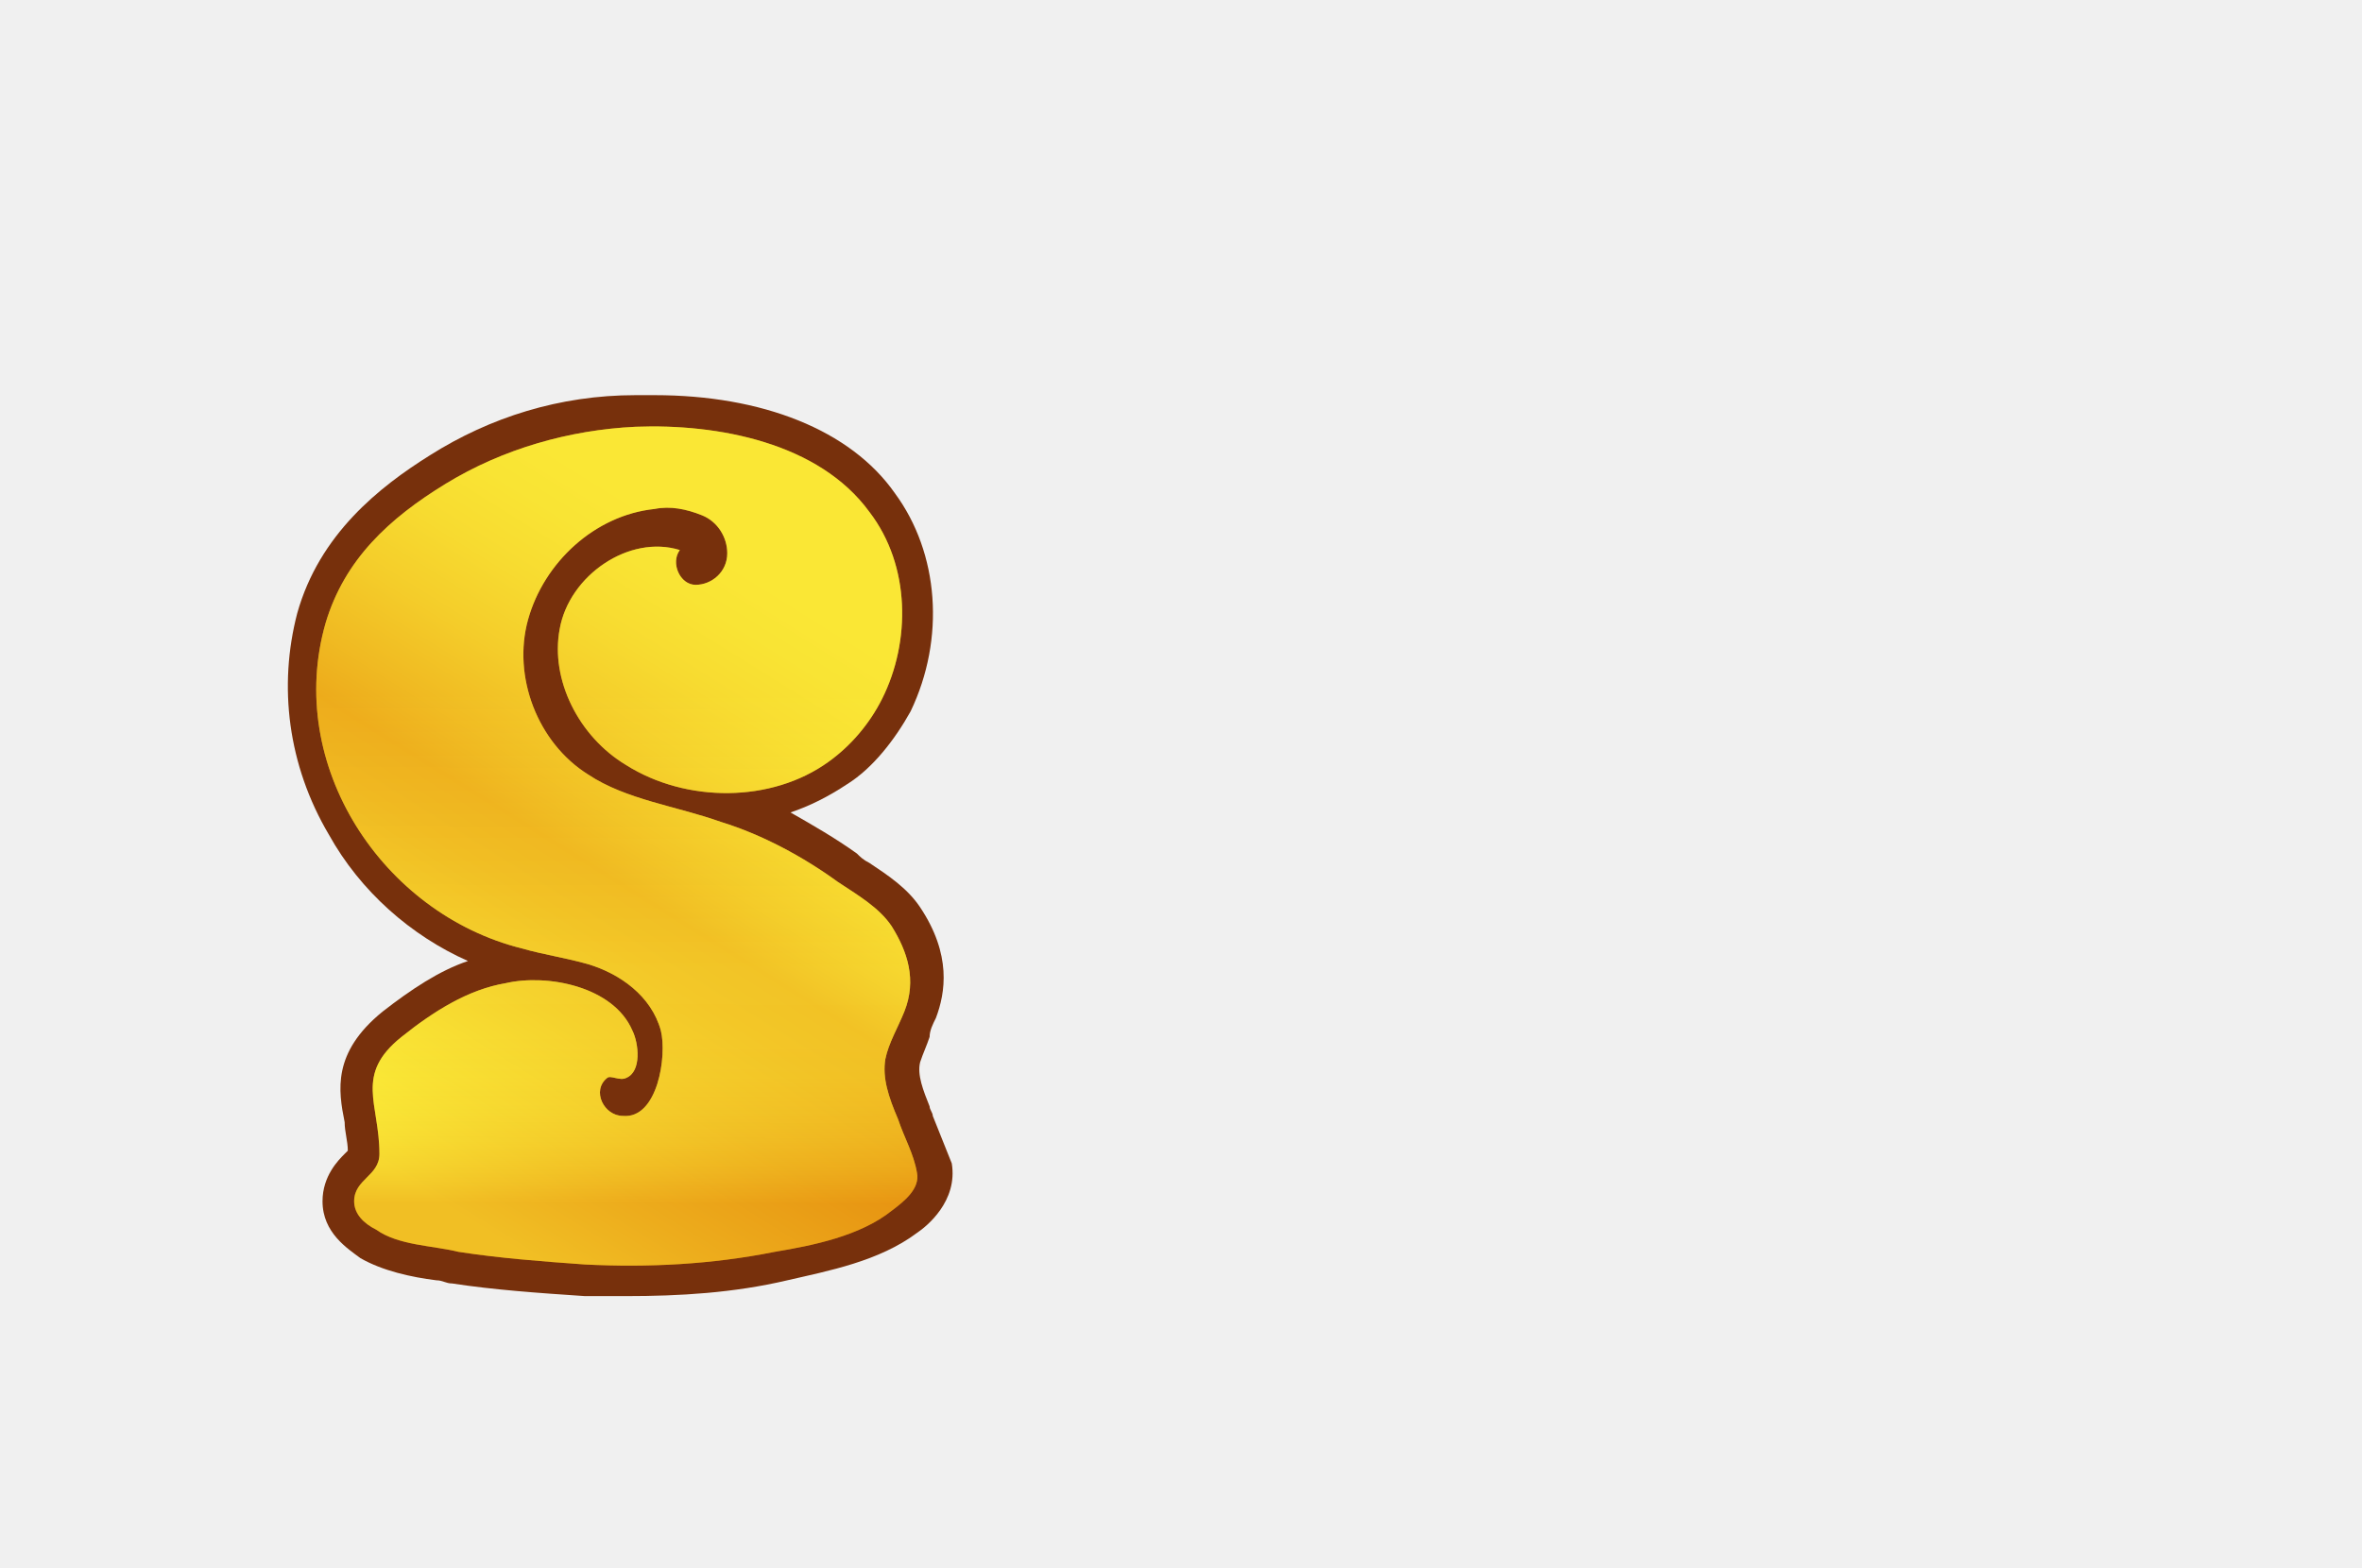
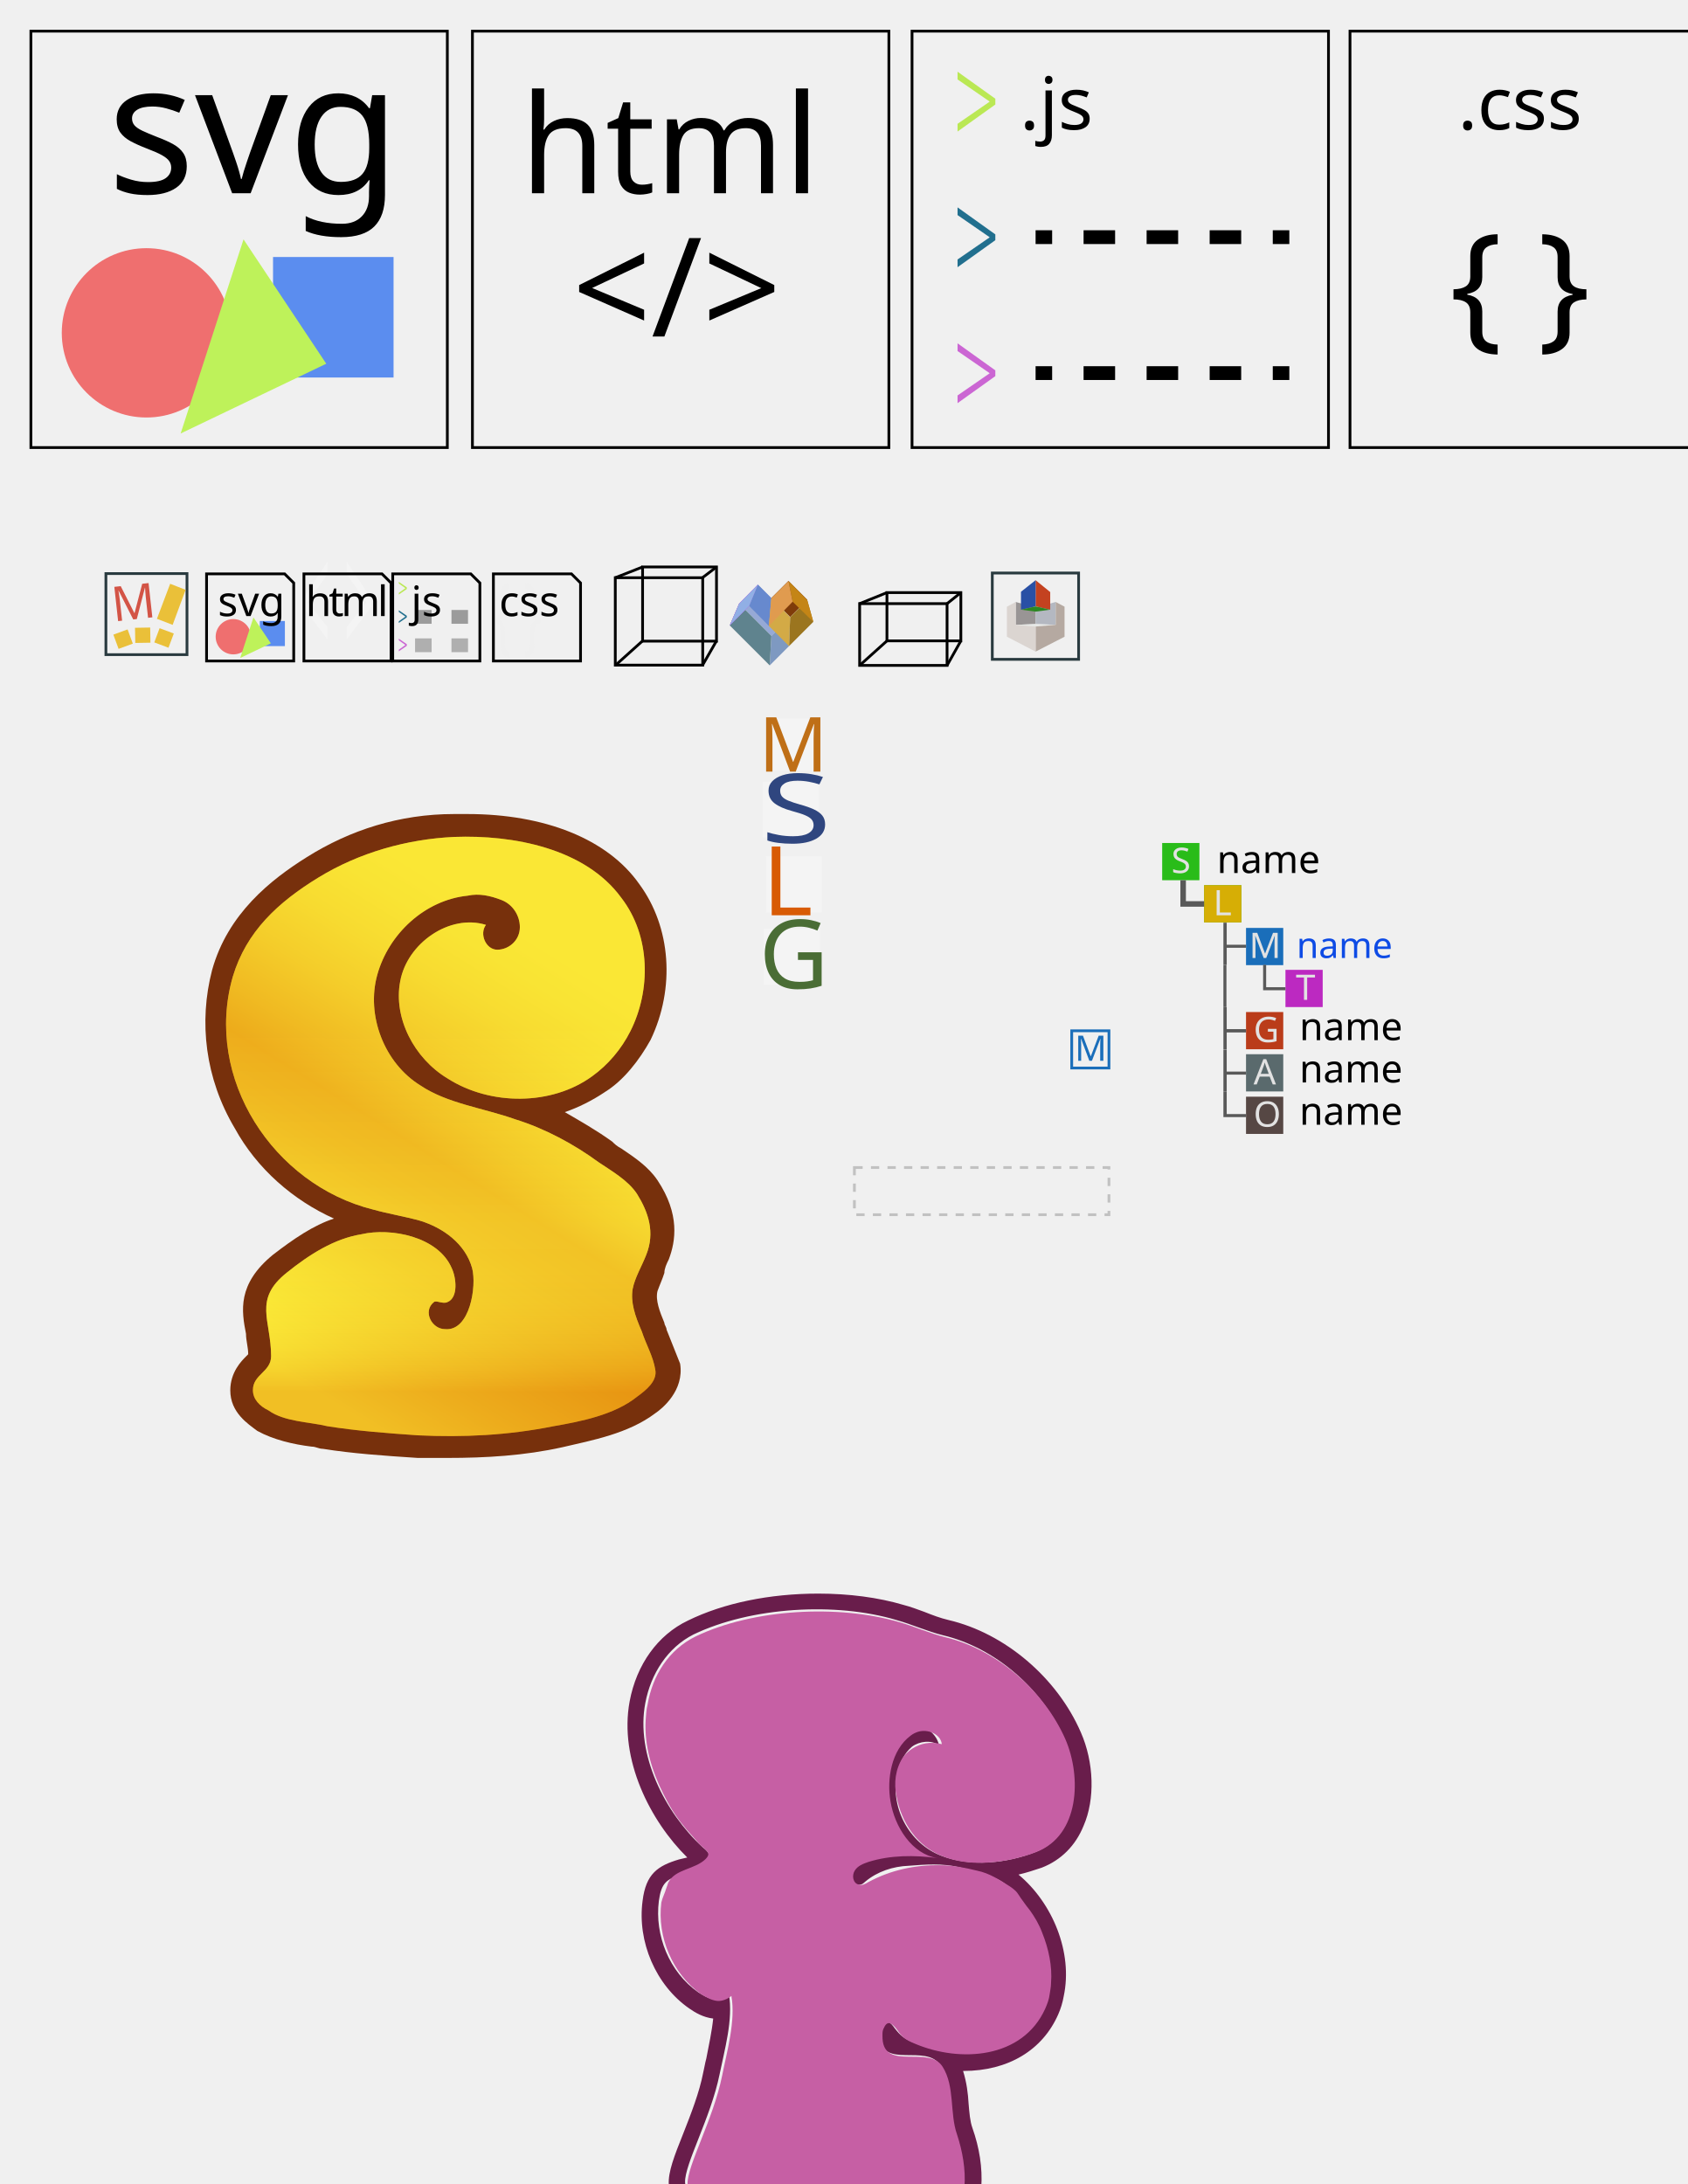
- <svg xmlns="http://www.w3.org/2000/svg" version="1.1" id="Layer_1" x="0px" y="0px" viewBox="0 0 74.7 49.6" enable-background="new 0 0 74.7 49.6" xml:space="preserve">
-   <g id="FluffyLogo" display="none">
-     <path display="inline" fill="#512548" d="M53.3,41.1c-2,0-6.7-0.3-6.8-2.9c0-0.6,0.3-1.3,0.6-2.3c0.3-0.8,0.7-1.7,0.9-2.6   c0-0.2,0.1-0.4,0.1-0.6c0.1-0.5,0.2-1,0.3-1.5c-0.4-0.1-0.7-0.3-0.9-0.4c-1.5-1-2.4-3-2.1-4.9c0-0.3,0.1-0.5,0.2-0.6   c0-0.1,0-0.1,0.1-0.2c0-0.1,0.1-0.3,0.2-0.4c0.2-0.4,0.6-0.8,1.1-1c-0.1-0.1-0.2-0.3-0.3-0.4c-0.4-0.5-0.7-1-1-1.6   c-0.6-1.2-0.9-2.5-0.9-3.6c0-0.3,0-0.5,0.1-0.8c0.3-1.7,1.3-3,2.6-3.6l0.2-0.1c2-0.9,4.4-1.4,6.7-1.4c5,0,9,2.2,10.6,5.9   c0.7,1.6,0.4,4.1-0.5,5.5c-0.4,0.6-1,1-1.7,1.3c0.1,0.1,0.3,0.2,0.4,0.4c1.2,1.4,0.6,4.4,0.6,4.4c-0.3,1.4-0.8,2.8-2.7,3.7   c-0.4,0.2-0.9,0.3-1.3,0.4c0.1,0.4,0.1,0.8,0.1,1.1c0,0.4,0,0.7,0.1,0.9l0,0.1l0,0.1c0.3,0.9,0.4,1.8,0.4,2.6   C60.2,40.9,54.4,41.1,53.3,41.1z" />
-     <path display="inline" fill="#CE3CAF" d="M57.3,19.4c-0.5,0-0.7,1-0.6,1.3c0,0.6,0.3,1.5,0.7,2c0.7,0.8,1.1,0.4,2.4,0.6   c1.1,0.2,3.3,0.5,3.9-0.4c0.8-1.1,1-3.3,0.4-4.6c-2.6-5.9-10.9-6.4-16-4c-0.1,0-0.1,0.1-0.2,0.1c-1.2,0.6-1.9,1.7-2.1,2.9   c0,0.2-0.1,0.4-0.1,0.7c0,1.1,0.3,2.2,0.8,3.2c0.2,0.5,0.5,1,0.9,1.4c0.2,0.2,0.3,0.4,0.5,0.6c0.1,0.1,0.2,0.2,0.3,0.3   c0.2,0.2,0.6,1.3,0.4,1.1c-0.5-0.5-1.6-0.2-1.9,0.4c0,0.1-0.1,0.2-0.1,0.2c-0.1,0.2-0.2,0.4-0.2,0.6c-0.2,1.5,0.5,3.1,1.7,3.9   c0.2,0.1,0.5,0.3,0.7,0.3c0.2,0,0.5-0.1,0.6-0.2c0.2,1.1-0.2,2.4-0.4,3.5c-0.4,1.9-1.5,3.9-1.5,4.6c0.1,2.8,11.8,2.5,12,0.1   c0-0.8-0.1-1.5-0.3-2.3c-0.4-0.7-0.1-0.9-0.4-1.7c-0.1-0.3-0.3-0.9-0.7-1c-0.6-0.1-0.7-0.1-1.4-0.2c-0.7-0.1-1.9-0.7-2-1.5   c-0.1-0.6,0.3-0.9,0.8-0.7c0.5,0.2,0.4,0.6,0.8,0.9c0.4,0.3,0.7,0.5,1.2,0.6c0.9,0.2,2.3,0.2,3.2-0.2c1.4-0.7,1.9-1.6,2.1-3   c0.1-0.8,0.2-1.6,0-2.3c-0.4-1.1-1.5-2.1-2.6-2.4c-0.9-0.3-2.3-0.5-3.3-0.2c-0.3,0.1-1.2,0.2-1.3,0.5c-0.1,0.1,0.5,0.5,0.4,0.6   c-0.3,0.7-1.7,0.1-1.7-0.5c0-0.4,0.2-0.8,0.5-1.1c0.2-0.1,0.4-0.2,0.6-0.3c0.2-0.1,0.4,0,0.7-0.1c0.3-0.1,0.2-0.4,0.2-0.7   c-0.1-0.3-0.2-0.6-0.3-0.9c0-0.2-0.1-0.5-0.1-0.7c-0.2-1.1,0.1-2.2,1.1-2.8c0.3-0.2,0.6-0.3,0.9-0.3c0.4,0,0.7,0.4,0.9,0.6   c0.3,0.4,0.1,1-0.4,1.1c-0.3,0.1-0.4-0.1-0.6-0.3C57.5,19.4,57.4,19.4,57.3,19.4z" />
+ <svg xmlns="http://www.w3.org/2000/svg" version="1.1" id="Layer_1" x="0px" y="0px" viewBox="0 0 612 792" enable-background="new 0 0 612 792" xml:space="preserve">
+   <rect x="436.6" y="319.2" fill="none" width="92.3" height="17.1" />
+   <rect x="436.6" y="349.9" fill="none" width="92.3" height="17.1" />
+   <rect x="436.6" y="365.2" fill="none" width="92.3" height="17.1" />
+   <rect x="421.4" y="303.9" fill="none" width="107.5" height="17.1" />
+   <polygon fill="#96A9D6" points="279.7,230.6 268,218.9 274.8,212 279.7,216.9 286.5,223.8 " />
+   <rect x="281.4" y="212.9" transform="matrix(-0.7071 -0.7071 0.7071 -0.7071 334.9577 573.2538)" fill="#7F3C0A" width="9.7" height="8.8" />
+   <g id="FluffyLogo">
+     <path fill="#512548" d="M918.7,129.7c-16.4,0-54.9-2.5-55.7-23.8c0-4.9,2.5-10.7,4.9-18.8c2.5-6.6,5.7-13.9,7.4-21.3   c0-1.6,0.8-3.3,0.8-4.9c0.8-4.1,1.6-8.2,2.5-12.3c-3.3-0.8-5.7-2.5-7.4-3.3c-12.3-8.2-19.7-24.6-17.2-40.1c0-2.5,0.8-4.1,1.6-4.9   c0-0.8,0-0.8,0.8-1.6c0-0.8,0.8-2.5,1.6-3.3c1.6-3.3,4.9-6.6,9-8.2c-0.8-0.8-1.6-2.5-2.5-3.3c-3.3-4.1-5.7-8.2-8.2-13.1   c-4.9-9.8-7.4-20.5-7.4-29.5c0-2.5,0-4.1,0.8-6.6c2.5-13.9,10.7-24.6,21.3-29.5l1.6-0.8c16.4-7.4,36-11.5,54.9-11.5   c41,0,73.7,18,86.8,48.3c5.7,13.1,3.3,33.6-4.1,45.1c-3.3,4.9-8.2,8.2-13.9,10.7c0.8,0.8,2.5,1.6,3.3,3.3c9.8,11.5,4.9,36,4.9,36   c-2.5,11.5-6.6,22.9-22.1,30.3c-3.3,1.6-7.4,2.5-10.7,3.3c0.8,3.3,0.8,6.6,0.8,9c0,3.3,0,5.7,0.8,7.4v0.8v0.8   c2.5,7.4,3.3,14.7,3.3,21.3C975.2,128.1,927.7,129.7,918.7,129.7z" />
+     <path fill="#CE3CAF" d="M951.4-48.1c-4.1,0-5.7,8.2-4.9,10.7c0,4.9,2.5,12.3,5.7,16.4c5.7,6.6,9,3.3,19.7,4.9c9,1.6,27,4.1,32-3.3   c6.6-9,8.2-27,3.3-37.7c-21.3-48.3-89.3-52.4-131.1-32.8c-0.8,0-0.8,0.8-1.6,0.8c-9.8,4.9-15.6,13.9-17.2,23.8   c0,1.6-0.8,3.3-0.8,5.7c0,9,2.5,18,6.6,26.2c1.6,4.1,4.1,8.2,7.4,11.5c1.6,1.6,2.5,3.3,4.1,4.9c0.8,0.8,1.6,1.6,2.5,2.5   c1.6,1.6,4.9,10.7,3.3,9c-4.1-4.1-13.1-1.6-15.6,3.3c0,0.8-0.8,1.6-0.8,1.6c-0.8,1.6-1.6,3.3-1.6,4.9c-1.6,12.3,4.1,25.4,13.9,32   c1.6,0.8,4.1,2.5,5.7,2.5c1.6,0,4.1-0.8,4.9-1.6c1.6,9-1.6,19.7-3.3,28.7c-3.3,15.6-12.3,32-12.3,37.7c0.8,22.9,96.7,20.5,98.3,0.8   c0-6.6-0.8-12.3-2.5-18.8c-3.3-5.7-0.8-7.4-3.3-13.9c-0.8-2.5-2.5-7.4-5.7-8.2c-4.9-0.8-5.7-0.8-11.5-1.6   c-5.7-0.8-15.6-5.7-16.4-12.3c-0.8-4.9,2.5-7.4,6.6-5.7c4.1,1.6,3.3,4.9,6.6,7.4s5.7,4.1,9.8,4.9c7.4,1.6,18.8,1.6,26.2-1.6   c11.5-5.7,15.6-13.1,17.2-24.6c0.8-6.6,1.6-13.1,0-18.8c-3.3-9-12.3-17.2-21.3-19.7c-7.4-2.5-18.8-4.1-27-1.6   c-2.5,0.8-9.8,1.6-10.7,4.1c-0.8,0.8,4.1,4.1,3.3,4.9c-2.5,5.7-13.9,0.8-13.9-4.1c0-3.3,1.6-6.6,4.1-9c1.6-0.8,3.3-1.6,4.9-2.5   c1.6-0.8,3.3,0,5.7-0.8c2.5-0.8,1.6-3.3,1.6-5.7c-0.8-2.5-1.6-4.9-2.5-7.4c0-1.6-0.8-4.1-0.8-5.7c-1.6-9,0.8-18,9-22.9   c2.5-1.6,4.9-2.5,7.4-2.5c3.3,0,5.7,3.3,7.4,4.9c2.5,3.3,0.8,8.2-3.3,9c-2.5,0.8-3.3-0.8-4.9-2.5C953.1-48.1,952.3-48.1,951.4-48.1   z" />
  </g>
  <g id="SquishyLogo">
-     <path fill="#77300C" d="M19.8,41c-0.4,0-0.9,0-1.3,0c-1.5-0.1-2.9-0.2-4.2-0.4c-0.2,0-0.3-0.1-0.5-0.1c-0.8-0.1-1.7-0.3-2.4-0.7   C11,39.5,10.2,39,10.2,38c0-0.8,0.5-1.3,0.7-1.5c0,0,0.1-0.1,0.1-0.1c0-0.3-0.1-0.6-0.1-0.9c-0.2-1-0.4-2.2,1.2-3.5   c0.9-0.7,1.8-1.3,2.7-1.6c-1.8-0.8-3.4-2.2-4.4-4c-1.3-2.2-1.6-4.7-1-7c0.7-2.5,2.6-4,4.2-5c1.9-1.2,4.1-1.9,6.5-1.9   c0.2,0,0.4,0,0.6,0c3.4,0,6.2,1.1,7.6,3.1c1.4,1.9,1.6,4.6,0.5,6.9c-0.5,0.9-1.2,1.8-2,2.3c-0.6,0.4-1.2,0.7-1.8,0.9   c0.7,0.4,1.4,0.8,2.1,1.3c0.1,0.1,0.2,0.2,0.4,0.3c0.6,0.4,1.2,0.8,1.6,1.4c1,1.5,0.8,2.7,0.5,3.5c-0.1,0.2-0.2,0.4-0.2,0.6   c-0.1,0.3-0.2,0.5-0.3,0.8c-0.1,0.4,0.1,0.9,0.3,1.4c0,0.1,0.1,0.2,0.1,0.3c0.2,0.5,0.4,1,0.6,1.5c0.2,1.2-0.8,2-1.1,2.2   c-1.2,0.9-2.8,1.2-4.1,1.5C23.2,40.9,21.5,41,19.8,41z" />
-     <linearGradient id="SVGID_1_" gradientUnits="userSpaceOnUse" x1="19.616" y1="14.664" x2="19.533" y2="38.58">
+     <path fill="#77300C" d="M162.2,528.7c-3.3,0-7.4,0-10.7,0c-12.3-0.8-23.8-1.6-34.4-3.3c-1.6,0-2.5-0.8-4.1-0.8   c-6.6-0.8-13.9-2.5-19.7-5.7c-3.3-2.5-9.8-6.6-9.8-14.7c0-6.6,4.1-10.7,5.7-12.3l0.8-0.8c0-2.5-0.8-4.9-0.8-7.4   c-1.6-8.2-3.3-18,9.8-28.7c7.4-5.7,14.7-10.7,22.1-13.1c-14.7-6.6-27.9-18-36-32.8c-10.7-18-13.1-38.5-8.2-57.3   c5.7-20.5,21.3-32.8,34.4-41c15.6-9.8,33.6-15.6,53.3-15.6c1.6,0,3.3,0,4.9,0c27.9,0,50.8,9,62.3,25.4   c11.5,15.6,13.1,37.7,4.1,56.5c-4.1,7.4-9.8,14.7-16.4,18.8c-4.9,3.3-9.8,5.7-14.7,7.4c5.7,3.3,11.5,6.6,17.2,10.7   c0.8,0.8,1.6,1.6,3.3,2.5c4.9,3.3,9.8,6.6,13.1,11.5c8.2,12.3,6.6,22.1,4.1,28.7c-0.8,1.6-1.6,3.3-1.6,4.9   c-0.8,2.5-1.6,4.1-2.5,6.6c-0.8,3.3,0.8,7.4,2.5,11.5c0,0.8,0.8,1.6,0.8,2.5c1.6,4.1,3.3,8.2,4.9,12.3c1.6,9.8-6.6,16.4-9,18   c-9.8,7.4-22.9,9.8-33.6,12.3C190.1,527.9,176.1,528.7,162.2,528.7z" />
+     <linearGradient id="SVGID_1_" gradientUnits="userSpaceOnUse" x1="19.559" y1="777.337" x2="19.475" y2="753.42" gradientTransform="matrix(8.1928 0 0 -8.1928 3.051758e-005 6681.494)">
      <stop offset="0.306" style="stop-color:#F5CF2B" />
      <stop offset="0.577" style="stop-color:#FCF23A" />
      <stop offset="0.672" style="stop-color:#FFFF40" />
      <stop offset="0.758" style="stop-color:#FEFC3F" />
      <stop offset="0.811" style="stop-color:#FDF43B" />
      <stop offset="0.856" style="stop-color:#F9E535" />
      <stop offset="0.896" style="stop-color:#F5D12C" />
      <stop offset="0.933" style="stop-color:#EFB620" />
      <stop offset="0.967" style="stop-color:#E89512" />
      <stop offset="0.979" style="stop-color:#E5880C" />
    </linearGradient>
-     <path fill="url(#SVGID_1_)" d="M28.4,35.4c0.2,0.6,0.5,1.1,0.6,1.7c0.1,0.5-0.4,0.9-0.8,1.2c-1,0.8-2.5,1.1-3.7,1.3   c-2,0.4-4,0.5-6,0.4c-1.4-0.1-2.7-0.2-4-0.4c-0.8-0.2-1.9-0.2-2.6-0.7c-0.4-0.2-0.7-0.5-0.7-0.9c0-0.7,0.8-0.8,0.8-1.5   c0-1.6-0.8-2.5,0.7-3.7c1-0.8,2.1-1.5,3.3-1.7c1.3-0.3,3.4,0.1,4,1.5c0.2,0.4,0.3,1.3-0.2,1.5c-0.2,0.1-0.5-0.1-0.6,0   c-0.5,0.4-0.1,1.2,0.5,1.2c1.1,0.1,1.4-1.9,1.2-2.7c-0.3-1.1-1.3-1.8-2.3-2.1c-0.7-0.2-1.4-0.3-2.1-0.5c-4.4-1.1-7.5-5.8-6.2-10.3   c0.6-2,2-3.3,3.8-4.4c1.8-1.1,3.9-1.7,6-1.8c2.6-0.1,5.8,0.5,7.4,2.7c1.3,1.7,1.3,4.1,0.4,5.9c-0.4,0.8-1,1.5-1.7,2   c-1.8,1.3-4.5,1.3-6.4,0.1c-1.5-0.9-2.4-2.7-2.1-4.3c0.3-1.7,2.2-3,3.8-2.5c-0.3,0.4,0,1.1,0.5,1.1c0.5,0,1-0.4,1-1   c0-0.5-0.3-1-0.8-1.2c-0.5-0.2-1-0.3-1.5-0.2c-1.9,0.2-3.5,1.7-4,3.5c-0.5,1.8,0.3,3.9,1.9,4.9c1.2,0.8,2.8,1,4.2,1.5   c1.3,0.4,2.6,1.1,3.7,1.9c0.6,0.4,1.3,0.8,1.7,1.4c0.5,0.8,0.8,1.7,0.4,2.7c-0.2,0.5-0.5,1-0.6,1.5C27.9,34.1,28.1,34.7,28.4,35.4z   " />
-     <linearGradient id="SVGID_2_" gradientUnits="userSpaceOnUse" x1="25.378" y1="19.265" x2="13.753" y2="37.89">
+     <path fill="url(#SVGID_1_)" d="M232.7,482.8c1.6,4.9,4.1,9,4.9,13.9c0.8,4.1-3.3,7.4-6.6,9.8c-8.2,6.6-20.5,9-30.3,10.7   c-16.4,3.3-32.8,4.1-49.2,3.3c-11.5-0.8-22.1-1.6-32.8-3.3c-6.6-1.6-15.6-1.6-21.3-5.7c-3.3-1.6-5.7-4.1-5.7-7.4   c0-5.7,6.6-6.6,6.6-12.3c0-13.1-6.6-20.5,5.7-30.3c8.2-6.6,17.2-12.3,27-13.9c10.7-2.5,27.9,0.8,32.8,12.3   c1.6,3.3,2.5,10.7-1.6,12.3c-1.6,0.8-4.1-0.8-4.9,0c-4.1,3.3-0.8,9.8,4.1,9.8c9,0.8,11.5-15.6,9.8-22.1c-2.5-9-10.7-14.7-18.8-17.2   c-5.7-1.6-11.5-2.5-17.2-4.1c-36-9-61.4-47.5-50.8-84.4c4.9-16.4,16.4-27,31.1-36s32-13.9,49.2-14.7c21.3-0.8,47.5,4.1,60.6,22.1   c10.7,13.9,10.7,33.6,3.3,48.3c-3.3,6.6-8.2,12.3-13.9,16.4c-14.7,10.7-36.9,10.7-52.4,0.8c-12.3-7.4-19.7-22.1-17.2-35.2   c2.5-13.9,18-24.6,31.1-20.5c-2.5,3.3,0,9,4.1,9c4.1,0,8.2-3.3,8.2-8.2c0-4.1-2.5-8.2-6.6-9.8c-4.1-1.6-8.2-2.5-12.3-1.6   c-15.6,1.6-28.7,13.9-32.8,28.7c-4.1,14.7,2.5,32,15.6,40.1c9.8,6.6,22.9,8.2,34.4,12.3c10.7,3.3,21.3,9,30.3,15.6   c4.9,3.3,10.7,6.6,13.9,11.5c4.1,6.6,6.6,13.9,3.3,22.1c-1.6,4.1-4.1,8.2-4.9,12.3C228.6,472.2,230.2,477.1,232.7,482.8z" />
+     <linearGradient id="SVGID_2_" gradientUnits="userSpaceOnUse" x1="25.342" y1="772.758" x2="13.717" y2="754.133" gradientTransform="matrix(8.1928 0 0 -8.1928 3.051758e-005 6681.494)">
      <stop offset="0" style="stop-color:#FFFF40" />
      <stop offset="7.137145e-002" style="stop-color:#FEF93D" />
      <stop offset="0.167" style="stop-color:#FAE836" />
      <stop offset="0.277" style="stop-color:#F4CC2A" />
      <stop offset="0.396" style="stop-color:#EBA519" />
      <stop offset="0.473" style="stop-color:#E5880C" />
      <stop offset="0.556" style="stop-color:#E79110" />
      <stop offset="0.692" style="stop-color:#ECA91B" />
      <stop offset="0.862" style="stop-color:#F5D02C" />
      <stop offset="1" style="stop-color:#FDF53C" />
    </linearGradient>
-     <path opacity="0.5" fill="url(#SVGID_2_)" d="M28.4,35.4c0.2,0.6,0.5,1.1,0.6,1.7c0.1,0.5-0.4,0.9-0.8,1.2c-1,0.8-2.5,1.1-3.7,1.3   c-2,0.4-4,0.5-6,0.4c-1.4-0.1-2.7-0.2-4-0.4c-0.8-0.2-1.9-0.2-2.6-0.7c-0.4-0.2-0.7-0.5-0.7-0.9c0-0.7,0.8-0.8,0.8-1.5   c0-1.6-0.8-2.5,0.7-3.7c1-0.8,2.1-1.5,3.3-1.7c1.3-0.3,3.4,0.1,4,1.5c0.2,0.4,0.3,1.3-0.2,1.5c-0.2,0.1-0.5-0.1-0.6,0   c-0.5,0.4-0.1,1.2,0.5,1.2c1.1,0.1,1.4-1.9,1.2-2.7c-0.3-1.1-1.3-1.8-2.3-2.1c-0.7-0.2-1.4-0.3-2.1-0.5c-4.4-1.1-7.5-5.8-6.2-10.3   c0.6-2,2-3.3,3.8-4.4c1.8-1.1,3.9-1.7,6-1.8c2.6-0.1,5.8,0.5,7.4,2.7c1.3,1.7,1.3,4.1,0.4,5.9c-0.4,0.8-1,1.5-1.7,2   c-1.8,1.3-4.5,1.3-6.4,0.1c-1.5-0.9-2.4-2.7-2.1-4.3c0.3-1.7,2.2-3,3.8-2.5c-0.3,0.4,0,1.1,0.5,1.1c0.5,0,1-0.4,1-1   c0-0.5-0.3-1-0.8-1.2c-0.5-0.2-1-0.3-1.5-0.2c-1.9,0.2-3.5,1.7-4,3.5c-0.5,1.8,0.3,3.9,1.9,4.9c1.2,0.8,2.8,1,4.2,1.5   c1.3,0.4,2.6,1.1,3.7,1.9c0.6,0.4,1.3,0.8,1.7,1.4c0.5,0.8,0.8,1.7,0.4,2.7c-0.2,0.5-0.5,1-0.6,1.5C27.9,34.1,28.1,34.7,28.4,35.4z   " />
-   </g>
-   <linearGradient id="SVGID_3_" gradientUnits="userSpaceOnUse" x1="98.456" y1="13.443" x2="106.744" y2="36.307">
+     <path opacity="0.5" fill="url(#SVGID_2_)" enable-background="new    " d="M232.7,482.8c1.6,4.9,4.1,9,4.9,13.9   c0.8,4.1-3.3,7.4-6.6,9.8c-8.2,6.6-20.5,9-30.3,10.7c-16.4,3.3-32.8,4.1-49.2,3.3c-11.5-0.8-22.1-1.6-32.8-3.3   c-6.6-1.6-15.6-1.6-21.3-5.7c-3.3-1.6-5.7-4.1-5.7-7.4c0-5.7,6.6-6.6,6.6-12.3c0-13.1-6.6-20.5,5.7-30.3c8.2-6.6,17.2-12.3,27-13.9   c10.7-2.5,27.9,0.8,32.8,12.3c1.6,3.3,2.5,10.7-1.6,12.3c-1.6,0.8-4.1-0.8-4.9,0c-4.1,3.3-0.8,9.8,4.1,9.8   c9,0.8,11.5-15.6,9.8-22.1c-2.5-9-10.7-14.7-18.8-17.2c-5.7-1.6-11.5-2.5-17.2-4.1c-36-9-61.4-47.5-50.8-84.4   c4.9-16.4,16.4-27,31.1-36s32-13.9,49.2-14.7c21.3-0.8,47.5,4.1,60.6,22.1c10.7,13.9,10.7,33.6,3.3,48.3   c-3.3,6.6-8.2,12.3-13.9,16.4c-14.7,10.7-36.9,10.7-52.4,0.8c-12.3-7.4-19.7-22.1-17.2-35.2c2.5-13.9,18-24.6,31.1-20.5   c-2.5,3.3,0,9,4.1,9c4.1,0,8.2-3.3,8.2-8.2c0-4.1-2.5-8.2-6.6-9.8c-4.1-1.6-8.2-2.5-12.3-1.6c-15.6,1.6-28.7,13.9-32.8,28.7   c-4.1,14.7,2.5,32,15.6,40.1c9.8,6.6,22.9,8.2,34.4,12.3c10.7,3.3,21.3,9,30.3,15.6c4.9,3.3,10.7,6.6,13.9,11.5   c4.1,6.6,6.6,13.9,3.3,22.1c-1.6,4.1-4.1,8.2-4.9,12.3C228.6,472.2,230.2,477.1,232.7,482.8z" />
+   </g>
+   <linearGradient id="SVGID_3_" gradientUnits="userSpaceOnUse" x1="98.451" y1="778.555" x2="106.739" y2="755.691" gradientTransform="matrix(8.1928 0 0 -8.1928 3.051758e-005 6681.494)">
    <stop offset="0" style="stop-color:#FFFF40" />
    <stop offset="1" style="stop-color:#E5880C" />
  </linearGradient>
-   <rect x="88.4" y="9.9" fill="url(#SVGID_3_)" width="27.5" height="27.5" />
+   <rect x="724.2" y="273.9" fill="url(#SVGID_3_)" width="225.3" height="225.3" />
+   <g>
+     <g>
+       <path fill="#691D4B" d="M391.9,628.2c-8.6-19.8-27.5-35.9-47.9-40.7c-3-0.7-5.9-1.8-8.9-3c-2.5-0.9-4.8-1.8-7.5-2.5    c-9.1-2.7-19.8-4.1-30.9-4.1c-17.5,0-34.3,3.4-47.3,9.8c-10.9,5.2-18.6,15.9-21.1,29.3c-3.9,21.1,7.5,43.4,20.9,56.6    c-1.1,0.2-2,0.5-3,0.7c-7.7,2.3-12,5.2-13.2,15c-2,14.8,4.8,30.7,17,39.1c2,1.4,5,3.2,8.6,3.6c-0.5,4.8-1.6,9.8-2.5,14.5    c-0.5,1.8-0.7,3.4-1.1,5c-1.4,7.3-4.5,15.2-7.3,22.3c-3.2,8-5.5,13.9-5.2,18.4c0.9,21.1,42.7,22.7,55.4,22.7    c9.5,0,56.6-1.1,57.9-21.6c0.5-7.3-0.7-14.5-3.2-21.6c-0.9-2.5-1.1-5.5-1.4-8.9c-0.2-3.6-0.7-7.7-2-11.8h0.2    c16.1,0,28.6-7.5,34.3-20.5c0.9-2,1.6-4.3,2-6.6c3.4-15.9-4.1-33.9-16.4-44.1c3-0.7,5.7-1.6,8.4-2.5c7-2.7,12.3-8,15.2-15.2    C397.1,652.5,396.7,639.1,391.9,628.2z M375.5,671.6c-10.5,4.1-23.4,5.5-34.1,1.4c-12-4.5-19.1-18.2-15.9-30.7    c0.9-3.4,2.5-6.6,5.2-8.9c2.7-2,7-2.5,9.8-0.5c-1.1-5-6.6-8.4-11.6-7.3c-3.6,0.9-6.6,3.6-8.2,7c-1.6,3.4-2,7.3-2,10.9    c0,10,2.5,19.5,4.8,29.3c-2.5,0.7-4.8-1.1-7.3-0.5c-1.8,0.5-4.5,3-5.9,4.1c-1.4,1.1-2.3,2.7-2,4.5c0.2,1.8,2.3,3,3.9,2.5    c0.7-0.2,1.1-0.7,1.6-1.1c4.3-3.6,10-5.5,15.7-5.7c6.1-0.5,12.3-0.9,18.2,0.5c3.4,0.7,6.6,1.8,10,3c1.1,0.5,2.3,0.7,3.4,1.1    c5.2,2.3,9.5,7.7,12.5,12.5c3.4,5.5,5.9,11.6,6.6,18c0.5,3.6,0.5,7.3-0.5,10.9c-0.5,1.8-0.9,3.6-1.6,5.2    c-8.2,18.2-30.7,19.8-47.3,12.7c-3.2-1.4-4.3-2.3-6.4-5c-1.4-2-3.2-3.9-4.8-0.7c-0.5,1.1-0.5,2.5-0.5,3.9    c0.7,11.8,16.8,2.3,21.8,10.2c4.5,7.3,2.5,16.6,5.2,24.5c2,6.1,3.2,12.5,2.7,19.1c-1.1,19.5-99.3,22-100.4-1.1    c-0.2-6.6,9.3-23.4,12.5-39.1c1.8-8.9,5-20,3.4-29.1c-1.4,1.1-3.4,1.8-5.2,1.8c-2.3-0.2-4.1-1.4-5.9-2.5    c-10.5-7.3-15.9-20.7-14.3-33.2c0.9-6.4,2.7-8,8.6-9.5c3-0.9,10.5-0.9,10.2-5.7c-0.2-1.8-1.6-3.2-3-4.3    c-13.6-12.5-24.3-33.6-20.7-52.3c2-10.5,8-20,17.5-24.8c20.9-10,51.6-11.8,73.6-5.2c5.7,1.6,11.1,4.1,16.8,5.5    c18.9,4.5,35.9,19.3,43.6,37C391.9,644.3,391.2,665.4,375.5,671.6z" />
+     </g>
+     <path fill="#C65FA4" d="M330.8,634.1c-1.4,0.9-2.5,2-3.4,3.2c-2.7,4.1-3.4,9.3-2.3,14.3c1.8,9.5,7.5,18,16.8,21.6   c8.2,3.2,17.3,2.7,25.7,0.9c2.7-0.7,5.5-1.4,8.2-2.5c15.7-6.1,16.4-27.3,10.5-40.9c-7.7-17.5-24.8-32.5-43.6-37   c-5.7-1.4-11.1-3.9-16.8-5.5c-22-6.4-52.7-4.8-73.6,5.2c-9.8,4.8-15.7,14.1-17.5,24.8c-0.5,1.8-0.5,3.6-0.7,5.7   c-0.5,9.3,2.3,18.4,6.4,26.6c2,4.1,4.5,8.2,7.5,11.8c1.4,1.8,3,3.4,4.5,5.2c0.7,0.9,1.6,1.8,2.5,2.5c1.6,1.4,2.7,2.3,0.9,4.1   c-3.9,3.9-11.1,3.6-13.6,8.6c-0.2,0.7-0.5,1.4-0.7,2c-0.5,1.8-1.4,3.4-1.8,5.2c-1.6,12.5,4.1,25.9,14.3,33.2   c1.8,1.1,3.9,2.3,5.9,2.5c1.8,0.2,3.9-0.7,5.2-1.8c1.6,9.1-1.6,20-3.4,29.1c-3.2,15.7-12.7,32.5-12.5,39.1   c1.1,23.2,99.3,20.7,100.4,1.1c0.5-6.4-0.7-13-2.7-19.1c-2.7-7.7-0.7-17.3-5.2-24.5c-5-8-21.1,1.6-21.8-10.2c0-1.4-0.2-2.7,0.5-3.9   c1.4-3.2,3.2-1.4,4.8,0.7c1.8,2.7,3,3.6,6.4,5c16.4,7,39.1,5.5,47.3-12.7c0.7-1.6,1.4-3.4,1.6-5.2c0.2-1.4,0.5-2.7,0.5-4.1   c0.5-6.1-0.9-12.5-3.2-18.2c-1.1-3-2.7-5.7-4.5-8.2c-0.9-1.1-1.8-2.3-2.7-3.6c-0.9-1.1-1.6-2.7-2.7-3.6c-0.5-0.5-1.1-0.9-1.8-1.4   c-3.9-2.5-7.5-4.8-11.8-5.7c-4.5-1.1-8.9-2-13.4-2c-9.1-0.2-18.2,1.8-26.1,6.1c-1.1,0.7-2.5,1.4-3.6,0.9c-2-0.5-2.5-3.2-1.4-5   c1.1-1.8,3-2.5,5-3.2c8-2.5,16.6-2.5,25-1.4c-9.3-1.4-15.5-11.4-17-20.5c-1.4-8,0.2-18.6,7.3-23.9c0.9-0.7,1.8-1.1,2.7-1.4   c3.6-1.1,8.2,0.9,8.6,4.5C337.1,631.4,333.7,632.3,330.8,634.1z" />
+   </g>
+   <g>
+     <g>
+       <path fill="#BAE854" d="M360.9,37.9l-13.7,9.8v-2.8l11.6-8v-0.1l-11.6-8v-2.8l13.7,9.8V37.9z" />
+       <path fill="#216F8E" d="M360.9,87.1l-13.7,9.8v-2.8l11.6-8V86l-11.6-8v-2.8l13.7,9.8V87.1z" />
+       <path fill="#CB66D3" d="M360.9,136.4l-13.7,9.8v-2.8l11.6-8v-0.1l-11.6-8v-2.8l13.7,9.8V136.4z" />
+     </g>
+     <text transform="matrix(1 0 0 1 369.7706 46.9379)" font-family="'LucidaConsole'" font-size="26.385">.js</text>
+     <rect x="330.7" y="11.3" fill="none" stroke="#000000" stroke-miterlimit="10" width="151" height="151" />
+     <g>
+       <g>
+         <line fill="none" stroke="#000000" stroke-width="5" stroke-miterlimit="10" x1="375.5" y1="86" x2="381.5" y2="86" />
+         <line fill="none" stroke="#000000" stroke-width="5" stroke-miterlimit="10" stroke-dasharray="11.429,11.429" x1="392.9" y1="86" x2="455.8" y2="86" />
+         <line fill="none" stroke="#000000" stroke-width="5" stroke-miterlimit="10" x1="461.5" y1="86" x2="467.5" y2="86" />
+       </g>
+     </g>
+     <g>
+       <g>
+         <line fill="none" stroke="#000000" stroke-width="5" stroke-miterlimit="10" x1="375.5" y1="135.3" x2="381.5" y2="135.3" />
+         <line fill="none" stroke="#000000" stroke-width="5" stroke-miterlimit="10" stroke-dasharray="11.429,11.429" x1="392.9" y1="135.3" x2="455.8" y2="135.3" />
+         <line fill="none" stroke="#000000" stroke-width="5" stroke-miterlimit="10" x1="461.5" y1="135.3" x2="467.5" y2="135.3" />
+       </g>
+     </g>
+   </g>
+   <g>
+     <text transform="matrix(1 0 0 1 528.6188 46.9379)" font-family="'LucidaConsole'" font-size="26.385">.css</text>
+     <rect x="489.5" y="11.3" fill="none" stroke="#000000" stroke-miterlimit="10" width="151" height="151" />
+     <text transform="matrix(1 0 0 1 525.6185 120.6591)" font-family="'LucidaConsole'" font-size="50">{ }</text>
+   </g>
+   <g>
+     <text transform="matrix(1 0 0 1 188.6358 70.076)" font-family="'LucidaConsole'" font-size="50">html</text>
+     <rect x="171.3" y="11.3" fill="none" stroke="#000000" stroke-miterlimit="10" width="151" height="151" />
+     <text transform="matrix(1 0 0 1 207.5 122.0334)" font-family="'LucidaConsole'" font-size="50">&lt;/&gt;</text>
+   </g>
+   <g>
+     <text transform="matrix(1 0 0 1 38.922 70.0759)" font-family="'MyriadPro-Regular'" font-size="66.356">svg</text>
+     <rect x="11.2" y="11.3" fill="none" stroke="#000000" stroke-miterlimit="10" width="151" height="151" />
+     <rect x="99" y="93.2" fill="#5B8DEF" width="43.7" height="43.7" />
+     <circle fill="#EF6F6F" cx="53.1" cy="120.7" r="30.7" />
+     <polygon fill="#BEF25A" points="118.3,131.9 88.3,86.8 65.5,157.2  " />
+   </g>
+   <g>
+     <g>
+       <path fill="#BAE854" d="M147.5,213.6l-2.9,2v-0.6l2.4-1.7v0l-2.4-1.7v-0.6l2.9,2V213.6z" />
+       <path fill="#216F8E" d="M147.5,223.9l-2.9,2v-0.6l2.4-1.7v0l-2.4-1.7v-0.6l2.9,2V223.9z" />
+       <path fill="#CB66D3" d="M147.5,234.2l-2.9,2v-0.6l2.4-1.7v0l-2.4-1.7v-0.6l2.9,2V234.2z" />
+     </g>
+     <g>
+       <g>
+         <line fill="none" stroke="#9B9B9B" stroke-width="5" stroke-miterlimit="10" x1="150.5" y1="223.7" x2="156.5" y2="223.7" />
+         <line fill="none" stroke="#9B9B9B" stroke-width="5" stroke-miterlimit="10" x1="163.7" y1="223.7" x2="169.7" y2="223.7" />
+       </g>
+     </g>
+     <g>
+       <g>
+         <line fill="none" stroke="#AFAFAF" stroke-width="5" stroke-miterlimit="10" x1="150.5" y1="234" x2="156.5" y2="234" />
+         <line fill="none" stroke="#AFAFAF" stroke-width="5" stroke-miterlimit="10" x1="163.7" y1="234" x2="169.7" y2="234" />
+       </g>
+     </g>
+     <polygon fill="none" stroke="#000000" stroke-miterlimit="10" points="142.4,208.1 142.4,239.7 174,239.7 174,211.4 170.7,208.1     " />
+   </g>
+   <g>
+     <text transform="matrix(0.5487 0 0 1 178.9281 233.5508)" fill="#EFEFEF" font-family="'LucidaConsole'" font-size="31.176">{ }</text>
+     <polygon fill="none" stroke="#000000" stroke-miterlimit="10" points="178.9,208.1 178.9,239.7 210.5,239.7 210.5,211.4    207.2,208.1  " />
+   </g>
+   <g>
+     <text transform="matrix(0.3319 0 0 1 108.8474 238.5913)" fill="#F4F4F4" font-family="'LucidaConsole'" font-size="57.494">&lt; &gt;</text>
+     <polygon fill="none" stroke="#000000" stroke-miterlimit="10" points="110.2,208.1 110.2,239.7 141.8,239.7 141.8,211.4    138.5,208.1  " />
+   </g>
+   <g>
+     <rect x="94.2" y="225.2" fill="#5B8DEF" width="9.1" height="9.1" />
+     <circle fill="#EF6F6F" cx="84.6" cy="230.9" r="6.4" />
+     <polygon fill="#BEF25A" points="98.2,233.3 91.9,223.9 87.1,238.6  " />
+   </g>
+   <polygon fill="none" stroke="#000000" stroke-miterlimit="10" points="74.9,208.1 74.9,239.7 106.5,239.7 106.5,211.4 103.2,208.1   " />
+   <g>
+     <text transform="matrix(1 0 0 1 180.9998 223.4158)" font-family="'LucidaConsole'" font-size="15.175">css</text>
+   </g>
+   <g>
+     <text transform="matrix(1 0 0 1 149.0569 223.416)" font-family="'LucidaConsole'" font-size="15.175">js</text>
+   </g>
+   <g>
+     <text transform="matrix(1 0 0 1 110.8059 223.4158)" font-family="'LucidaConsole'" font-size="15.175" letter-spacing="-1">html</text>
+   </g>
+   <g>
+     <text transform="matrix(1 0 0 1 78.9824 223.4159)" font-family="'LucidaBright-Italic'" font-size="15.175">svg</text>
+   </g>
+   <rect x="233" y="205.6" fill="none" stroke="#000000" stroke-miterlimit="10" width="26.8" height="26.9" />
+   <rect x="223.1" y="209.5" fill="none" stroke="#000000" stroke-miterlimit="10" width="31.7" height="31.7" />
+   <line fill="none" stroke="#000000" stroke-miterlimit="10" x1="233" y1="205.6" x2="223.1" y2="209.5" />
+   <line fill="none" stroke="#000000" stroke-miterlimit="10" x1="254.7" y1="241.3" x2="259.8" y2="232.4" />
+   <line fill="none" stroke="#000000" stroke-miterlimit="10" x1="259.8" y1="205.6" x2="254.7" y2="209.5" />
+   <line fill="none" stroke="#000000" stroke-miterlimit="10" x1="233" y1="232.4" x2="223.1" y2="241.3" />
+   <rect x="321.6" y="214.9" fill="none" stroke="#000000" stroke-miterlimit="10" width="26.8" height="17.5" />
+   <rect x="311.7" y="218.9" fill="none" stroke="#000000" stroke-miterlimit="10" width="31.7" height="22.4" />
+   <line fill="none" stroke="#000000" stroke-miterlimit="10" x1="321.6" y1="214.9" x2="311.7" y2="218.9" />
+   <line fill="none" stroke="#000000" stroke-miterlimit="10" x1="343.4" y1="241.3" x2="348.4" y2="232.4" />
+   <line fill="none" stroke="#000000" stroke-miterlimit="10" x1="348.4" y1="214.9" x2="343.4" y2="218.9" />
+   <line fill="none" stroke="#000000" stroke-miterlimit="10" x1="321.6" y1="232.4" x2="311.7" y2="241.3" />
+   <path fill="#EA1557" d="M302.1,171.8" />
+   <path fill="#EA1557" d="M284.3,208.6" />
+   <g>
+     <polygon fill="#7E99C1" points="279.1,241.3 286.1,234.3 286.5,223.8 279.7,230.6  " />
+     <path fill="#7E99C1" d="M286.1,234.3" />
+     <polyline fill="#9B751F" points="286.1,234.3 294.9,225.5 292.7,217.6 286.5,223.8  " />
+     <polygon fill="#5F838E" points="279.1,241.3 279.7,230.6 268,218.9 264.6,226.8  " />
+     <polygon fill="#C738E5" points="274.8,212 268,218.9 264.6,226.8 271.6,219.8  " />
+     <path fill="#EA1557" d="M289.6,220.2" />
+     <path fill="#EA1557" d="M268,218.9" />
+     <polygon fill="#6789CE" points="274.8,212 279.7,216.9 278.8,227 271.6,219.7  " />
+     <polygon fill="#C48516" points="287.4,218.2 294.9,225.5 292.7,217.6 285.9,210.7  " />
+     <polygon fill="#91AFE5" points="264.6,226.8 271.6,219.8 274.8,212 268,218.9  " />
+     <polyline fill="#D3AA46" points="286.5,223.8 279.7,216.9 278.8,227 286.1,234.3 286.5,223.8  " />
+     <polygon fill="#E09B4F" points="287.4,218.2 285.9,210.7 279.7,216.9 278.8,227  " />
+   </g>
+   <g>
+     <rect x="38.4" y="208" fill="none" stroke="#293A3F" stroke-linecap="round" stroke-miterlimit="10" width="29.4" height="29.4" />
+     <g>
+       <polygon fill="#EAC039" points="62.6,226.6 56.9,224.4 61.7,211.7 67.3,213.9   " />
+       <rect x="41.9" y="229" transform="matrix(0.9386 -0.345 0.345 0.9386 -77.2317 29.658)" fill="#EAC039" width="5.5" height="5.5" />
+       <rect x="49" y="227.6" transform="matrix(0.9999 -1.712001e-002 1.712001e-002 0.9999 -3.9364 0.9204)" fill="#EAC039" width="5.5" height="5.5" />
+       <rect x="56.7" y="228.6" transform="matrix(0.9366 0.3504 -0.3504 0.9366 84.8663 -6.1665)" fill="#EAC039" width="5.5" height="5.5" />
+       <text transform="matrix(0.9939 -0.11 0.11 0.9939 41.1388 225.4274)" fill="#D35446" font-family="'LucidaFax-Demi'" font-size="17.51" letter-spacing="-1">M</text>
+     </g>
+   </g>
+   <g>
+     <rect x="278.3" y="260.6" fill="#F4F4F4" width="18.8" height="18.8" />
+     <text transform="matrix(1 0 0 1 275.1169 279.8279)" fill="#BF6F17" font-family="'LucidaFax-Demi'" font-size="27.588" letter-spacing="-2">M</text>
+   </g>
+   <g>
+     <rect x="276.7" y="283.4" fill="#F4F4F4" width="20.3" height="20.3" />
+     <g>
+       <text transform="matrix(1.3305 0 0 1 275.8773 305.6305)" fill="#2F467F" font-family="'FreestyleScript-Regular'" font-size="34.908" letter-spacing="-3">S</text>
+     </g>
+   </g>
+   <g>
+     <rect x="277.7" y="310.6" fill="#F4F4F4" width="20.3" height="20.3" />
+     <text transform="matrix(1 0 0 1 276.4307 331.9114)" fill="#D85B05" font-family="'FrenchScriptMT'" font-size="34.908" letter-spacing="-3">L</text>
+   </g>
+   <g>
+     <rect x="277" y="336.8" fill="#F4F4F4" width="20.3" height="20.3" />
+     <text transform="matrix(1 0 0 1 275.2153 358.4196)" fill="#4A6D35" font-family="'BodoniMT'" font-size="34.703" letter-spacing="-3">G</text>
+   </g>
+   <polygon fill="#FFFFFF" stroke="#231F20" stroke-miterlimit="10" points="-721.3,173.9 -721.3,-76.1 -647.7,-114.4 -647.7,75.1   -481.3,88.9 -481.3,298.9 " />
+   <polygon fill="#FFFFFF" stroke="#231F20" stroke-miterlimit="10" points="-628.5,-207.1 -628.5,-26.1 -481.3,-59.1 -481.3,-324.1   " />
+   <polygon fill="#FFFFFF" stroke="#231F20" stroke-miterlimit="10" points="-241.3,173.9 -241.3,-76.1 -315,-114.4 -315,75.1   -481.3,88.9 -481.3,298.9 " />
+   <polygon fill="#FFFFFF" stroke="#231F20" stroke-miterlimit="10" points="-334.2,-205.1 -334.2,-26.1 -481.3,-59.1 -481.3,-324.1   " />
+   <line fill="#FFFFFF" stroke="#231F20" stroke-miterlimit="10" x1="-481.9" y1="-7" x2="-628.5" y2="-26.1" />
+   <line fill="#FFFFFF" stroke="#231F20" stroke-miterlimit="10" x1="-481.9" y1="-7" x2="-334.2" y2="-26.1" />
+   <line fill="#FFFFFF" stroke="#231F20" stroke-miterlimit="10" x1="-315" y1="-114.4" x2="-481.3" y2="-69.3" />
+   <line fill="#FFFFFF" stroke="#231F20" stroke-miterlimit="10" x1="-647.7" y1="-114.4" x2="-481.3" y2="-69.3" />
+   <line fill="#FFFFFF" stroke="#231F20" stroke-miterlimit="10" x1="-481.9" y1="-7" x2="-481.9" y2="68.6" />
+   <line fill="#FFFFFF" stroke="#231F20" stroke-miterlimit="10" x1="-481.9" y1="68.6" x2="-315" y2="75.1" />
+   <line fill="#FFFFFF" stroke="#231F20" stroke-miterlimit="10" x1="-481.9" y1="68.6" x2="-647.7" y2="75.1" />
+   <path fill="#FFFFFF" stroke="#231F20" stroke-miterlimit="10" d="M-207.3-220.7" />
+   <g>
+     <rect x="359.8" y="207.8" fill="none" stroke="#293A3F" stroke-linecap="round" stroke-miterlimit="10" width="31.3" height="31.3" />
+     <polygon fill="#999595" points="368.3,218.3 368.3,226.6 375.5,226.3 375.5,220.3  " />
+     <polygon fill="#B4B8C1" points="375.5,220.3 382.8,218.3 382.8,226.6 375.5,226.3  " />
+     <polygon fill="#E6E8E6" points="382.8,226.6 375.5,226.3 368.3,226.6 375.5,227.2  " />
+     <polyline fill="#B5A9A1" points="382.8,218.3 386,220 386,230.9 375.5,236.3 375.5,227.2 382.8,226.6  " />
+     <polygon fill="#DBD5D1" points="375.5,236.3 375.5,227.2 368.3,226.6 368.3,218.3 365.1,220 365.1,230.9  " />
+     <polygon fill="#C44220" points="375.5,210.4 375.5,219.9 380.8,221.1 380.8,214.7  " />
+     <polygon fill="#2950A5" points="375.5,210.4 370.2,214.6 370.2,221.1 375.5,219.9  " />
+     <polygon fill="#2D8723" points="370.2,221.1 375.5,219.9 380.8,221.1 375.5,221.8  " />
+   </g>
+   <g id="Style">
+     <rect x="421.4" y="305.7" fill="#29BC19" width="13.5" height="13.5" />
+     <text transform="matrix(1 0 0 1 424.7298 316.5844)" fill="#E2E2E2" font-family="'FranklinGothic-Demi'" font-size="12.764" letter-spacing="-1">S</text>
+   </g>
+   <rect x="436.6" y="321" fill="#29BC19" width="13.5" height="13.5" />
+   <text transform="matrix(1 0 0 1 439.9142 331.9173)" fill="#E2E2E2" font-family="'FranklinGothic-Book'" font-size="12.764" letter-spacing="-1">S</text>
+   <g id="Layout">
+     <rect x="436.6" y="321" fill="#D6AE05" width="13.5" height="13.5" />
+     <text transform="matrix(1 0 0 1 439.9142 331.9173)" fill="#E2E2E2" font-family="'FranklinGothic-Demi'" font-size="12.764" letter-spacing="-1">L</text>
+   </g>
+   <g id="Module">
+     <g>
+       <rect x="451.8" y="336.5" fill="#1A6EBA" width="13.5" height="13.5" />
+       <g>
+         <text transform="matrix(1 0 0 1 452.9305 347.3935)" fill="#E2E2E2" font-family="'FranklinGothic-Demi'" font-size="12.764" letter-spacing="-1">M</text>
+       </g>
+     </g>
+   </g>
+   <g>
+     <rect x="388.6" y="373.8" fill="none" stroke="#1A6EBA" stroke-miterlimit="10" width="13.5" height="13.5" />
+     <g>
+       <text transform="matrix(1 0 0 1 389.7253 384.6797)" fill="#1A6EBA" font-family="'FranklinGothic-Demi'" font-size="12.764" letter-spacing="-1">M</text>
+     </g>
+   </g>
+   <g id="Type">
+     <rect x="466.1" y="351.7" fill="#BC29C1" width="13.5" height="13.5" />
+     <text transform="matrix(1 0 0 1 469.8492 362.5829)" fill="#E2E2E2" font-family="'FranklinGothic-Demi'" font-size="12.764" letter-spacing="-1">T</text>
+   </g>
+   <g id="Graphic_1_">
+     <rect id="Graphic" x="451.8" y="367" fill="#BA3C1A" width="13.5" height="13.5" />
+     <text transform="matrix(1 0 0 1 454.5237 377.9158)" fill="#E2E2E2" font-family="'FranklinGothic-Demi'" font-size="12.764" letter-spacing="-1">G</text>
+   </g>
+   <text transform="matrix(1 0 0 1 441.2345 316.5845)" font-family="'LucidaConsole'" font-size="13.978">name</text>
+   <text transform="matrix(1 0 0 1 470.1059 347.3937)" fill="#0E4BE5" font-family="'LucidaConsole'" font-size="13">name</text>
+   <text transform="matrix(1 0 0 1 471.1417 377.2055)" font-family="'LucidaConsole'" font-size="13.978">name</text>
+   <polygon fill="none" points="436.6,336.3 421.4,336.3 421.4,319.2 429,319.2 436.6,319.2 " />
+   <polyline fill="none" stroke="#595959" stroke-width="2" stroke-miterlimit="10" points="436.6,327.8 429,327.8 429,319.2 " />
+   <rect x="436.6" y="380.5" fill="none" width="92.3" height="17.1" />
+   <g id="Attribute_1_">
+     <rect id="Attribute" x="451.8" y="382.3" fill="#5A6A6D" width="13.5" height="13.5" />
+     <text transform="matrix(1 0 0 1 454.5237 393.2487)" fill="#E2E2E2" font-family="'FranklinGothic-Demi'" font-size="12.764" letter-spacing="-1">A</text>
+   </g>
+   <text transform="matrix(1 0 0 1 471.1417 392.5384)" font-family="'LucidaConsole'" font-size="13.978">name</text>
+   <rect x="436.6" y="395.8" fill="none" width="92.3" height="17.1" />
+   <g id="Object">
+     <rect x="451.8" y="397.7" fill="#564744" width="13.5" height="13.5" />
+     <text transform="matrix(1 0 0 1 454.5237 408.5815)" fill="#E2E2E2" font-family="'FranklinGothic-Demi'" font-size="12.764" letter-spacing="-1">O</text>
+   </g>
+   <text transform="matrix(1 0 0 1 471.1417 407.8712)" font-family="'LucidaConsole'" font-size="13.978">name</text>
+   <g id="tip_1_">
+     <rect x="451" y="349.9" fill="none" width="15.2" height="17.1" />
+     <g>
+       <polygon fill="#595959" points="466.1,359.1 458,359.1 458,349.9 459.1,349.9 459.1,358 466.1,358   " />
+     </g>
+   </g>
+   <g id="branch1">
+     <rect x="436.6" y="334.5" fill="none" width="15.2" height="17.1" />
+     <polygon fill="#595959" points="451.8,342.6 444.8,342.6 444.8,334.6 443.6,334.6 443.6,349.9 444.8,349.9 444.8,343.7    451.8,343.7  " />
+   </g>
+   <g id="branch1_2_">
+     <rect x="436.6" y="380.5" fill="none" width="15.2" height="17.1" />
+     <polygon fill="#595959" points="451.8,388.6 444.8,388.6 444.8,380.6 443.6,380.6 443.6,395.8 444.8,395.8 444.8,389.7    451.8,389.7  " />
+   </g>
+   <g id="branch1_3_">
+     <rect x="436.6" y="365.2" fill="none" width="15.2" height="17.1" />
+     <polygon fill="#595959" points="451.8,373.2 444.8,373.2 444.8,365.2 443.6,365.2 443.6,380.5 444.8,380.5 444.8,374.4    451.8,374.4  " />
+   </g>
+   <g id="branch2">
+     <rect x="436.6" y="349.9" fill="none" width="15.2" height="17.1" />
+     <rect x="443.6" y="349.9" fill="#595959" width="1.1" height="15.3" />
+   </g>
+   <g id="tip">
+     <rect x="436.6" y="395.8" fill="none" width="15.2" height="17.1" />
+     <g>
+       <polygon fill="#595959" points="451.8,405.1 443.6,405.1 443.6,395.8 444.8,395.8 444.8,404 451.8,404   " />
+     </g>
+   </g>
+   <rect x="309.8" y="423.4" fill="none" stroke="#C1C1C1" stroke-miterlimit="10" stroke-dasharray="3" width="92.3" height="17.1" />
</svg>
